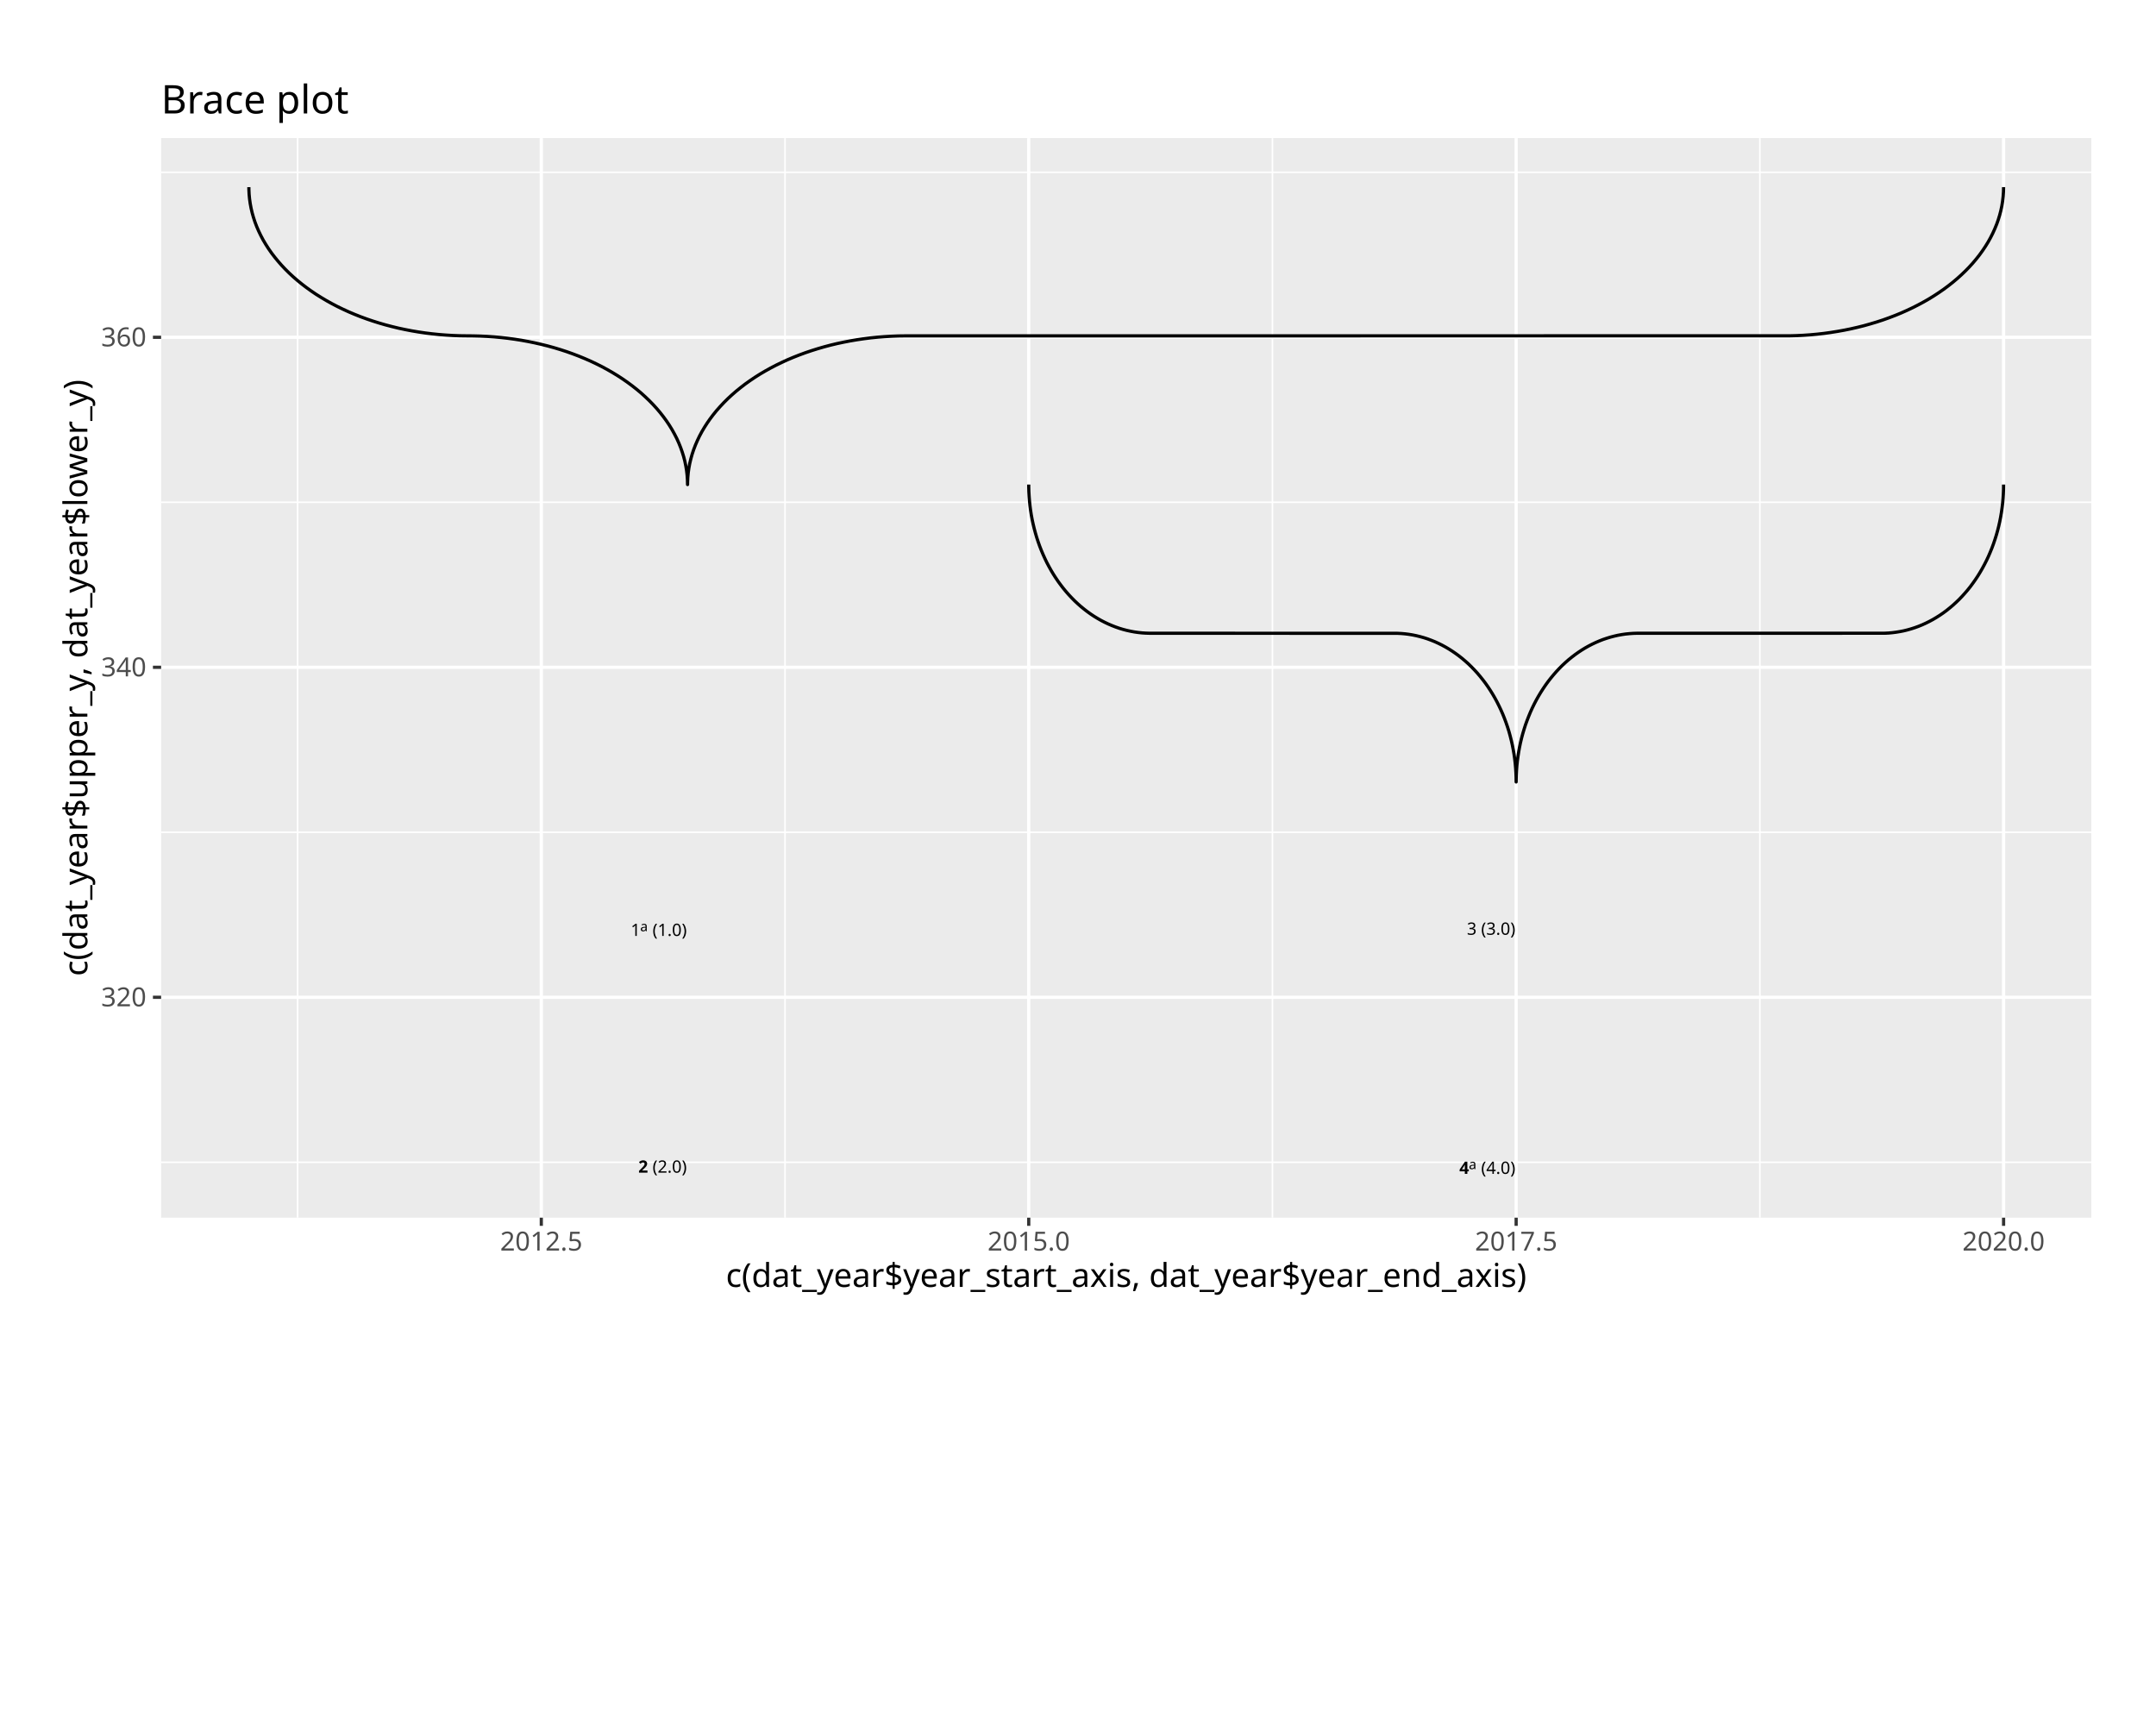
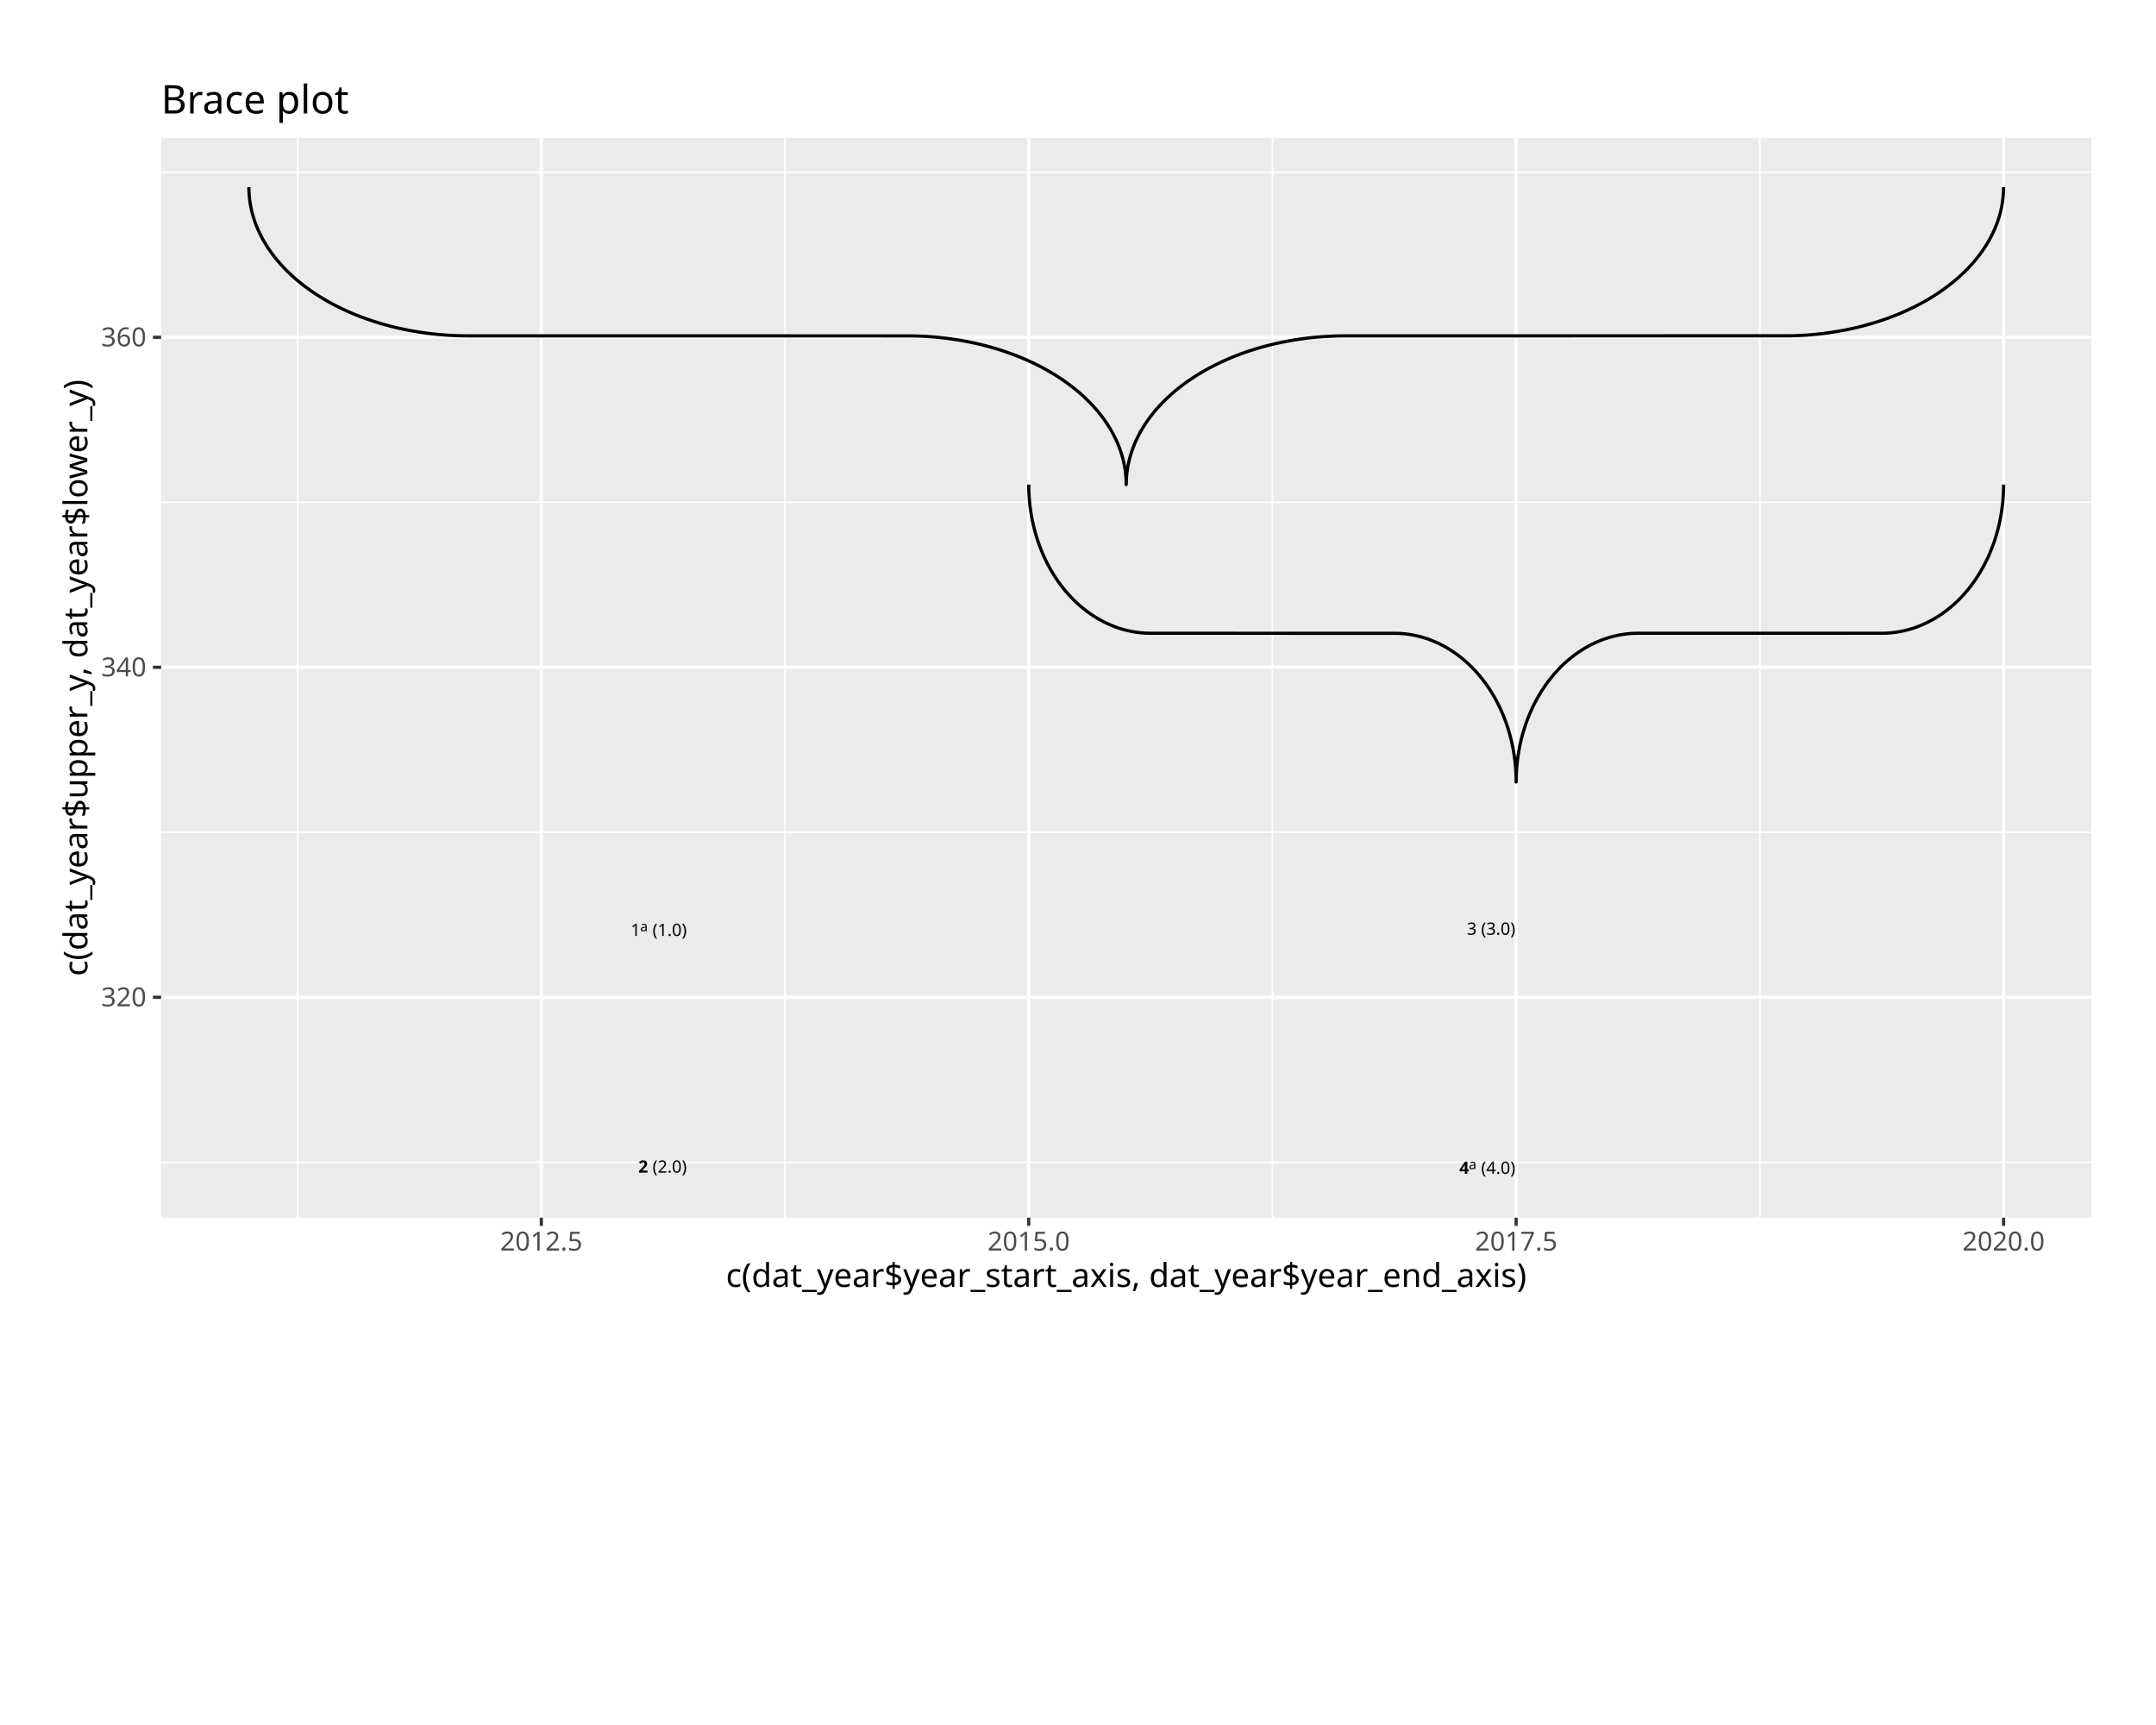
<svg xmlns="http://www.w3.org/2000/svg" class="svglite" data-engine-version="2.0" width="720.00pt" height="576.00pt" viewBox="0 0 720.00 576.00">
  <defs>
    <style type="text/css">
    .svglite line, .svglite polyline, .svglite polygon, .svglite path, .svglite rect, .svglite circle {
      fill: none;
      stroke: #000000;
      stroke-linecap: round;
      stroke-linejoin: round;
      stroke-miterlimit: 10.00;
    }
  </style>
  </defs>
  <rect width="100%" height="100%" style="stroke: none; fill: #FFFFFF;" />
  <defs>
    <clipPath id="cpMC4wMHw3MjAuMDB8MC4wMHw1NzYuMDA=">
      <rect x="0.00" y="0.00" width="720.00" height="576.00" />
    </clipPath>
  </defs>
  <g clip-path="url(#cpMC4wMHw3MjAuMDB8MC4wMHw1NzYuMDA=)">
    <rect x="-0" y="0.00" width="720.00" height="576.00" style="stroke-width: 1.07; stroke: #FFFFFF; fill: #FFFFFF;" />
  </g>
  <defs>
    <clipPath id="cpNTMuODF8Njk4LjQwfDQ2LjEwfDQwNi41OQ==">
      <rect x="53.81" y="46.10" width="644.59" height="360.49" />
    </clipPath>
  </defs>
  <g clip-path="url(#cpNTMuODF8Njk4LjQwfDQ2LjEwfDQwNi41OQ==)">
    <rect x="53.81" y="46.10" width="644.59" height="360.49" style="stroke-width: 1.07; stroke: none; fill: #EBEBEB;" />
    <polyline points="53.81,388.10 698.40,388.10 " style="stroke-width: 0.53; stroke: #FFFFFF; stroke-linecap: butt;" />
    <polyline points="53.81,277.91 698.40,277.91 " style="stroke-width: 0.53; stroke: #FFFFFF; stroke-linecap: butt;" />
    <polyline points="53.81,167.72 698.40,167.72 " style="stroke-width: 0.53; stroke: #FFFFFF; stroke-linecap: butt;" />
    <polyline points="53.81,57.53 698.40,57.53 " style="stroke-width: 0.53; stroke: #FFFFFF; stroke-linecap: butt;" />
    <polyline points="99.39,406.59 99.39,46.10 " style="stroke-width: 0.53; stroke: #FFFFFF; stroke-linecap: butt;" />
    <polyline points="262.16,406.59 262.16,46.10 " style="stroke-width: 0.53; stroke: #FFFFFF; stroke-linecap: butt;" />
    <polyline points="424.94,406.59 424.94,46.10 " style="stroke-width: 0.53; stroke: #FFFFFF; stroke-linecap: butt;" />
    <polyline points="587.71,406.59 587.71,46.10 " style="stroke-width: 0.53; stroke: #FFFFFF; stroke-linecap: butt;" />
    <polyline points="53.81,333.00 698.40,333.00 " style="stroke-width: 1.07; stroke: #FFFFFF; stroke-linecap: butt;" />
    <polyline points="53.81,222.82 698.40,222.82 " style="stroke-width: 1.07; stroke: #FFFFFF; stroke-linecap: butt;" />
    <polyline points="53.81,112.63 698.40,112.63 " style="stroke-width: 1.07; stroke: #FFFFFF; stroke-linecap: butt;" />
    <polyline points="180.77,406.59 180.77,46.10 " style="stroke-width: 1.07; stroke: #FFFFFF; stroke-linecap: butt;" />
    <polyline points="343.55,406.59 343.55,46.10 " style="stroke-width: 1.07; stroke: #FFFFFF; stroke-linecap: butt;" />
    <polyline points="506.32,406.59 506.32,46.10 " style="stroke-width: 1.07; stroke: #FFFFFF; stroke-linecap: butt;" />
    <polyline points="669.10,406.59 669.10,46.10 " style="stroke-width: 1.07; stroke: #FFFFFF; stroke-linecap: butt;" />
-     <polyline points="83.11,62.49 83.12,63.27 83.19,64.84 83.34,66.41 83.56,67.97 83.85,69.52 84.21,71.07 84.65,72.61 85.15,74.14 85.73,75.66 86.38,77.16 87.10,78.65 87.88,80.13 88.74,81.58 89.66,83.02 90.65,84.44 91.71,85.83 92.83,87.20 94.01,88.55 95.25,89.87 96.56,91.17 97.92,92.43 99.35,93.67 100.83,94.87 102.36,96.04 103.95,97.18 105.59,98.29 107.29,99.35 109.03,100.39 110.82,101.38 112.65,102.34 114.53,103.25 116.45,104.13 118.41,104.96 120.40,105.75 122.44,106.50 124.50,107.20 126.60,107.86 128.73,108.48 130.88,109.04 133.06,109.57 135.27,110.04 137.49,110.47 139.74,110.85 142.00,111.18 144.27,111.46 146.56,111.70 148.85,111.88 151.16,112.02 153.47,112.11 155.78,112.14 158.09,112.16 160.40,112.22 162.71,112.33 165.01,112.49 167.30,112.70 169.58,112.96 171.85,113.27 174.10,113.62 176.34,114.03 178.55,114.48 180.74,114.98 182.91,115.52 185.05,116.11 187.17,116.75 189.25,117.43 191.30,118.16 193.32,118.93 195.29,119.74 197.23,120.59 199.13,121.49 200.99,122.42 202.80,123.40 204.56,124.41 206.28,125.46 207.95,126.55 209.56,127.67 211.13,128.83 212.63,130.01 214.09,131.23 215.48,132.49 216.82,133.77 218.09,135.07 219.31,136.41 220.46,137.77 221.54,139.15 222.57,140.56 223.52,141.98 224.41,143.43 225.23,144.90 225.99,146.38 226.67,147.88 227.28,149.39 227.82,150.91 228.30,152.45 228.70,153.99 229.02,155.54 229.28,157.10 229.46,158.66 229.57,160.23 229.61,161.80 229.61,161.80 229.62,161.01 229.69,159.45 229.83,157.88 230.05,156.32 230.34,154.77 230.71,153.22 231.14,151.68 231.65,150.15 232.23,148.63 232.88,147.13 233.59,145.64 234.38,144.16 235.24,142.71 236.16,141.27 237.15,139.85 238.20,138.46 239.32,137.08 240.51,135.74 241.75,134.42 243.06,133.12 244.42,131.86 245.85,130.62 247.33,129.42 248.86,128.24 250.45,127.11 252.09,126.00 253.78,124.93 255.53,123.90 257.31,122.91 259.15,121.95 261.03,121.04 262.94,120.16 264.90,119.33 266.90,118.54 268.93,117.79 271.00,117.09 273.10,116.43 275.23,115.81 277.38,115.24 279.56,114.72 281.77,114.25 283.99,113.82 286.23,113.44 288.49,113.11 290.77,112.82 293.06,112.59 295.35,112.41 297.66,112.27 299.97,112.18 302.28,112.15 597.59,112.13 599.90,112.07 602.20,111.96 604.50,111.80 606.80,111.59 609.08,111.33 611.34,111.02 613.60,110.66 615.83,110.26 618.05,109.81 620.24,109.31 622.41,108.77 624.55,108.17 626.66,107.54 628.74,106.86 630.79,106.13 632.81,105.36 634.79,104.55 636.73,103.69 638.62,102.80 640.48,101.86 642.29,100.89 644.06,99.88 645.77,98.83 647.44,97.74 649.06,96.62 650.62,95.46 652.13,94.27 653.58,93.05 654.97,91.80 656.31,90.52 657.59,89.21 658.80,87.88 659.95,86.52 661.04,85.14 662.06,83.73 663.02,82.30 663.91,80.86 664.73,79.39 665.48,77.91 666.16,76.41 666.78,74.90 667.32,73.38 667.79,71.84 668.19,70.30 668.52,68.74 668.77,67.19 668.95,65.62 669.06,64.06 669.10,62.49 669.10,62.49 " style="stroke-width: 1.07; stroke-linecap: butt;" />
+     <polyline points="83.11,62.49 83.12,63.27 83.19,64.84 83.34,66.41 83.56,67.97 83.85,69.52 84.21,71.07 84.65,72.61 85.15,74.14 85.73,75.66 86.38,77.16 87.10,78.65 87.88,80.13 88.74,81.58 89.66,83.02 90.65,84.44 91.71,85.83 92.83,87.20 94.01,88.55 95.25,89.87 96.56,91.17 97.92,92.43 99.35,93.67 100.83,94.87 102.36,96.04 103.95,97.18 105.59,98.29 107.29,99.35 109.03,100.39 110.82,101.38 112.65,102.34 114.53,103.25 116.45,104.13 118.41,104.96 120.40,105.75 122.44,106.50 124.50,107.20 126.60,107.86 128.73,108.48 130.88,109.04 133.06,109.57 135.27,110.04 137.49,110.47 139.74,110.85 142.00,111.18 144.27,111.46 146.56,111.70 148.85,111.88 151.16,112.02 153.47,112.11 155.78,112.14 304.59,112.16 306.90,112.22 309.21,112.33 311.51,112.49 313.80,112.70 316.08,112.96 318.35,113.27 320.60,113.62 322.84,114.03 325.05,114.48 327.24,114.98 329.41,115.52 331.55,116.11 333.67,116.75 335.75,117.43 337.80,118.16 339.81,118.93 341.79,119.74 343.73,120.59 345.63,121.49 347.48,122.42 349.30,123.40 351.06,124.41 352.78,125.46 354.45,126.55 356.06,127.67 357.62,128.83 359.13,130.01 360.58,131.23 361.98,132.49 363.31,133.77 364.59,135.07 365.80,136.41 366.95,137.77 368.04,139.15 369.06,140.56 370.02,141.98 370.91,143.43 371.73,144.90 372.48,146.38 373.17,147.88 373.78,149.39 374.32,150.91 374.79,152.45 375.19,153.99 375.52,155.54 375.78,157.10 375.96,158.66 376.07,160.23 376.10,161.80 376.10,161.80 376.11,161.01 376.19,159.45 376.33,157.88 376.55,156.32 376.84,154.77 377.21,153.22 377.64,151.68 378.15,150.15 378.73,148.63 379.37,147.13 380.09,145.64 380.88,144.16 381.74,142.71 382.66,141.27 383.65,139.85 384.70,138.46 385.82,137.08 387.00,135.74 388.25,134.42 389.55,133.12 390.92,131.86 392.34,130.62 393.82,129.42 395.36,128.24 396.95,127.11 398.59,126.00 400.28,124.93 402.02,123.90 403.81,122.91 405.65,121.95 407.52,121.04 409.44,120.16 411.40,119.33 413.40,118.54 415.43,117.79 417.50,117.09 419.60,116.43 421.72,115.81 423.88,115.24 426.06,114.72 428.26,114.25 430.49,113.82 432.73,113.44 434.99,113.11 437.27,112.82 439.55,112.59 441.85,112.41 444.15,112.27 446.46,112.18 448.78,112.15 597.59,112.13 599.90,112.07 602.20,111.96 604.50,111.80 606.80,111.59 609.08,111.33 611.34,111.02 613.60,110.66 615.83,110.26 618.05,109.81 620.24,109.31 622.41,108.77 624.55,108.17 626.66,107.54 628.74,106.86 630.79,106.13 632.81,105.36 634.79,104.55 636.73,103.69 638.62,102.80 640.48,101.86 642.29,100.89 644.06,99.88 645.77,98.83 647.44,97.74 649.06,96.62 650.62,95.46 652.13,94.27 653.58,93.05 654.97,91.80 656.31,90.52 657.59,89.21 658.80,87.88 659.95,86.52 661.04,85.14 662.06,83.73 663.02,82.30 663.91,80.86 664.73,79.39 665.48,77.91 666.16,76.41 666.78,74.90 667.32,73.38 667.79,71.84 668.19,70.30 668.52,68.74 668.77,67.19 668.95,65.62 669.06,64.06 669.10,62.49 669.10,62.49 " style="stroke-width: 1.07; stroke-linecap: butt;" />
    <polyline points="343.55,161.80 343.55,162.58 343.59,164.15 343.68,165.71 343.80,167.27 343.96,168.83 344.16,170.38 344.40,171.92 344.68,173.45 345.01,174.96 345.37,176.47 345.77,177.96 346.20,179.43 346.68,180.89 347.19,182.33 347.74,183.74 348.33,185.14 348.95,186.51 349.60,187.86 350.30,189.18 351.02,190.47 351.78,191.74 352.57,192.97 353.39,194.18 354.25,195.35 355.13,196.49 356.04,197.59 356.98,198.66 357.95,199.69 358.94,200.69 359.96,201.64 361.00,202.56 362.07,203.43 363.16,204.27 364.27,205.06 365.40,205.81 366.55,206.51 367.71,207.17 368.89,207.78 370.09,208.35 371.30,208.87 372.53,209.35 373.76,209.78 375.01,210.16 376.26,210.49 377.53,210.77 378.80,211.01 380.07,211.19 381.35,211.33 382.64,211.41 383.92,211.45 466.59,211.47 467.88,211.53 469.16,211.64 470.44,211.80 471.71,212.01 472.98,212.27 474.24,212.58 475.49,212.93 476.73,213.33 477.96,213.79 479.18,214.28 480.38,214.83 481.57,215.42 482.75,216.06 483.90,216.74 485.04,217.47 486.16,218.24 487.26,219.05 488.34,219.90 489.39,220.80 490.43,221.73 491.43,222.71 492.41,223.72 493.37,224.77 494.29,225.86 495.19,226.98 496.06,228.13 496.90,229.32 497.70,230.54 498.48,231.79 499.22,233.07 499.93,234.38 500.60,235.72 501.24,237.07 501.85,238.46 502.41,239.86 502.94,241.29 503.44,242.74 503.90,244.20 504.31,245.69 504.69,247.19 505.03,248.70 505.33,250.22 505.60,251.76 505.82,253.30 506.00,254.85 506.14,256.41 506.24,257.97 506.30,259.54 506.32,261.11 506.32,261.11 506.33,260.32 506.37,258.75 506.45,257.19 506.57,255.63 506.73,254.07 506.94,252.53 507.18,250.99 507.46,249.46 507.78,247.94 508.14,246.43 508.54,244.94 508.98,243.47 509.45,242.01 509.97,240.58 510.52,239.16 511.10,237.76 511.72,236.39 512.38,235.04 513.07,233.72 513.80,232.43 514.56,231.16 515.35,229.93 516.17,228.72 517.02,227.55 517.91,226.41 518.82,225.31 519.76,224.24 520.72,223.21 521.72,222.21 522.74,221.26 523.78,220.34 524.85,219.47 525.93,218.64 527.04,217.85 528.17,217.10 529.32,216.39 530.49,215.73 531.67,215.12 532.87,214.55 534.08,214.03 535.30,213.55 536.54,213.13 537.78,212.75 539.04,212.42 540.30,212.13 541.57,211.90 542.85,211.71 544.13,211.58 545.41,211.49 546.70,211.45 629.37,211.44 630.65,211.38 631.94,211.26 633.21,211.10 634.49,210.89 635.75,210.64 637.01,210.33 638.27,209.97 639.51,209.57 640.74,209.12 641.96,208.62 643.16,208.07 644.35,207.48 645.52,206.85 646.68,206.16 647.82,205.44 648.94,204.67 650.04,203.86 651.11,203.00 652.17,202.11 653.20,201.17 654.21,200.20 655.19,199.18 656.14,198.13 657.07,197.05 657.97,195.93 658.83,194.77 659.67,193.58 660.48,192.36 661.25,191.11 661.99,189.83 662.70,188.52 663.38,187.19 664.02,185.83 664.62,184.44 665.19,183.04 665.72,181.61 666.21,180.16 666.67,178.70 667.09,177.22 667.47,175.72 667.81,174.21 668.11,172.68 668.37,171.15 668.59,169.60 668.78,168.05 668.92,166.49 669.02,164.93 669.08,163.37 669.10,161.80 669.10,161.80 " style="stroke-width: 1.07; stroke-linecap: butt;" />
    <text x="210.63" y="312.52" style="font-size: 5.69px; font-family: sans;" textLength="3.17px" lengthAdjust="spacingAndGlyphs">1</text>
    <text x="213.79" y="310.95" style="font-size: 4.55px; font-family: sans;" textLength="2.53px" lengthAdjust="spacingAndGlyphs">a</text>
    <text x="217.91" y="312.52" style="font-size: 5.69px; font-family: sans;" textLength="11.70px" lengthAdjust="spacingAndGlyphs">(1.0)</text>
    <text x="213.16" y="391.57" style="font-size: 5.69px; font-weight: bold; font-family: sans;" textLength="3.17px" lengthAdjust="spacingAndGlyphs">2</text>
    <text x="217.91" y="391.57" style="font-size: 5.69px; font-family: sans;" textLength="11.70px" lengthAdjust="spacingAndGlyphs">(2.0)</text>
    <text x="489.88" y="312.13" style="font-size: 5.69px; font-family: sans;" textLength="3.17px" lengthAdjust="spacingAndGlyphs">3</text>
    <text x="494.62" y="312.13" style="font-size: 5.69px; font-family: sans;" textLength="11.70px" lengthAdjust="spacingAndGlyphs">(3.0)</text>
    <text x="487.35" y="391.97" style="font-size: 5.69px; font-weight: bold; font-family: sans;" textLength="3.17px" lengthAdjust="spacingAndGlyphs">4</text>
    <text x="490.51" y="390.40" style="font-size: 4.55px; font-family: sans;" textLength="2.53px" lengthAdjust="spacingAndGlyphs">a</text>
    <text x="494.62" y="391.97" style="font-size: 5.69px; font-family: sans;" textLength="11.70px" lengthAdjust="spacingAndGlyphs">(4.0)</text>
  </g>
  <g clip-path="url(#cpMC4wMHw3MjAuMDB8MC4wMHw1NzYuMDA=)">
    <text x="48.88" y="336.03" text-anchor="end" style="font-size: 8.80px; fill: #4D4D4D; font-family: sans;" textLength="14.68px" lengthAdjust="spacingAndGlyphs">320</text>
    <text x="48.88" y="225.84" text-anchor="end" style="font-size: 8.80px; fill: #4D4D4D; font-family: sans;" textLength="14.68px" lengthAdjust="spacingAndGlyphs">340</text>
    <text x="48.88" y="115.65" text-anchor="end" style="font-size: 8.80px; fill: #4D4D4D; font-family: sans;" textLength="14.68px" lengthAdjust="spacingAndGlyphs">360</text>
    <polyline points="51.07,333.00 53.81,333.00 " style="stroke-width: 1.07; stroke: #333333; stroke-linecap: butt;" />
    <polyline points="51.07,222.82 53.81,222.82 " style="stroke-width: 1.07; stroke: #333333; stroke-linecap: butt;" />
    <polyline points="51.07,112.63 53.81,112.63 " style="stroke-width: 1.07; stroke: #333333; stroke-linecap: butt;" />
    <polyline points="180.77,409.33 180.77,406.59 " style="stroke-width: 1.07; stroke: #333333; stroke-linecap: butt;" />
    <polyline points="343.55,409.33 343.55,406.59 " style="stroke-width: 1.07; stroke: #333333; stroke-linecap: butt;" />
    <polyline points="506.32,409.33 506.32,406.59 " style="stroke-width: 1.07; stroke: #333333; stroke-linecap: butt;" />
    <polyline points="669.10,409.33 669.10,406.59 " style="stroke-width: 1.07; stroke: #333333; stroke-linecap: butt;" />
    <text x="180.77" y="417.58" text-anchor="middle" style="font-size: 8.80px; fill: #4D4D4D; font-family: sans;" textLength="26.92px" lengthAdjust="spacingAndGlyphs">2012.5</text>
    <text x="343.55" y="417.58" text-anchor="middle" style="font-size: 8.80px; fill: #4D4D4D; font-family: sans;" textLength="26.92px" lengthAdjust="spacingAndGlyphs">2015.0</text>
    <text x="506.32" y="417.58" text-anchor="middle" style="font-size: 8.80px; fill: #4D4D4D; font-family: sans;" textLength="26.92px" lengthAdjust="spacingAndGlyphs">2017.5</text>
    <text x="669.10" y="417.58" text-anchor="middle" style="font-size: 8.80px; fill: #4D4D4D; font-family: sans;" textLength="26.92px" lengthAdjust="spacingAndGlyphs">2020.0</text>
    <text x="376.10" y="429.72" text-anchor="middle" style="font-size: 11.00px; font-family: sans;" textLength="262.98px" lengthAdjust="spacingAndGlyphs">c(dat_year$year_start_axis, dat_year$year_end_axis)</text>
    <text transform="translate(29.17,226.35) rotate(-90)" text-anchor="middle" style="font-size: 11.00px; font-family: sans;" textLength="194.48px" lengthAdjust="spacingAndGlyphs">c(dat_year$upper_y, dat_year$lower_y)</text>
    <text x="53.81" y="37.88" style="font-size: 13.20px; font-family: sans;" textLength="59.44px" lengthAdjust="spacingAndGlyphs">Brace plot</text>
  </g>
</svg>
